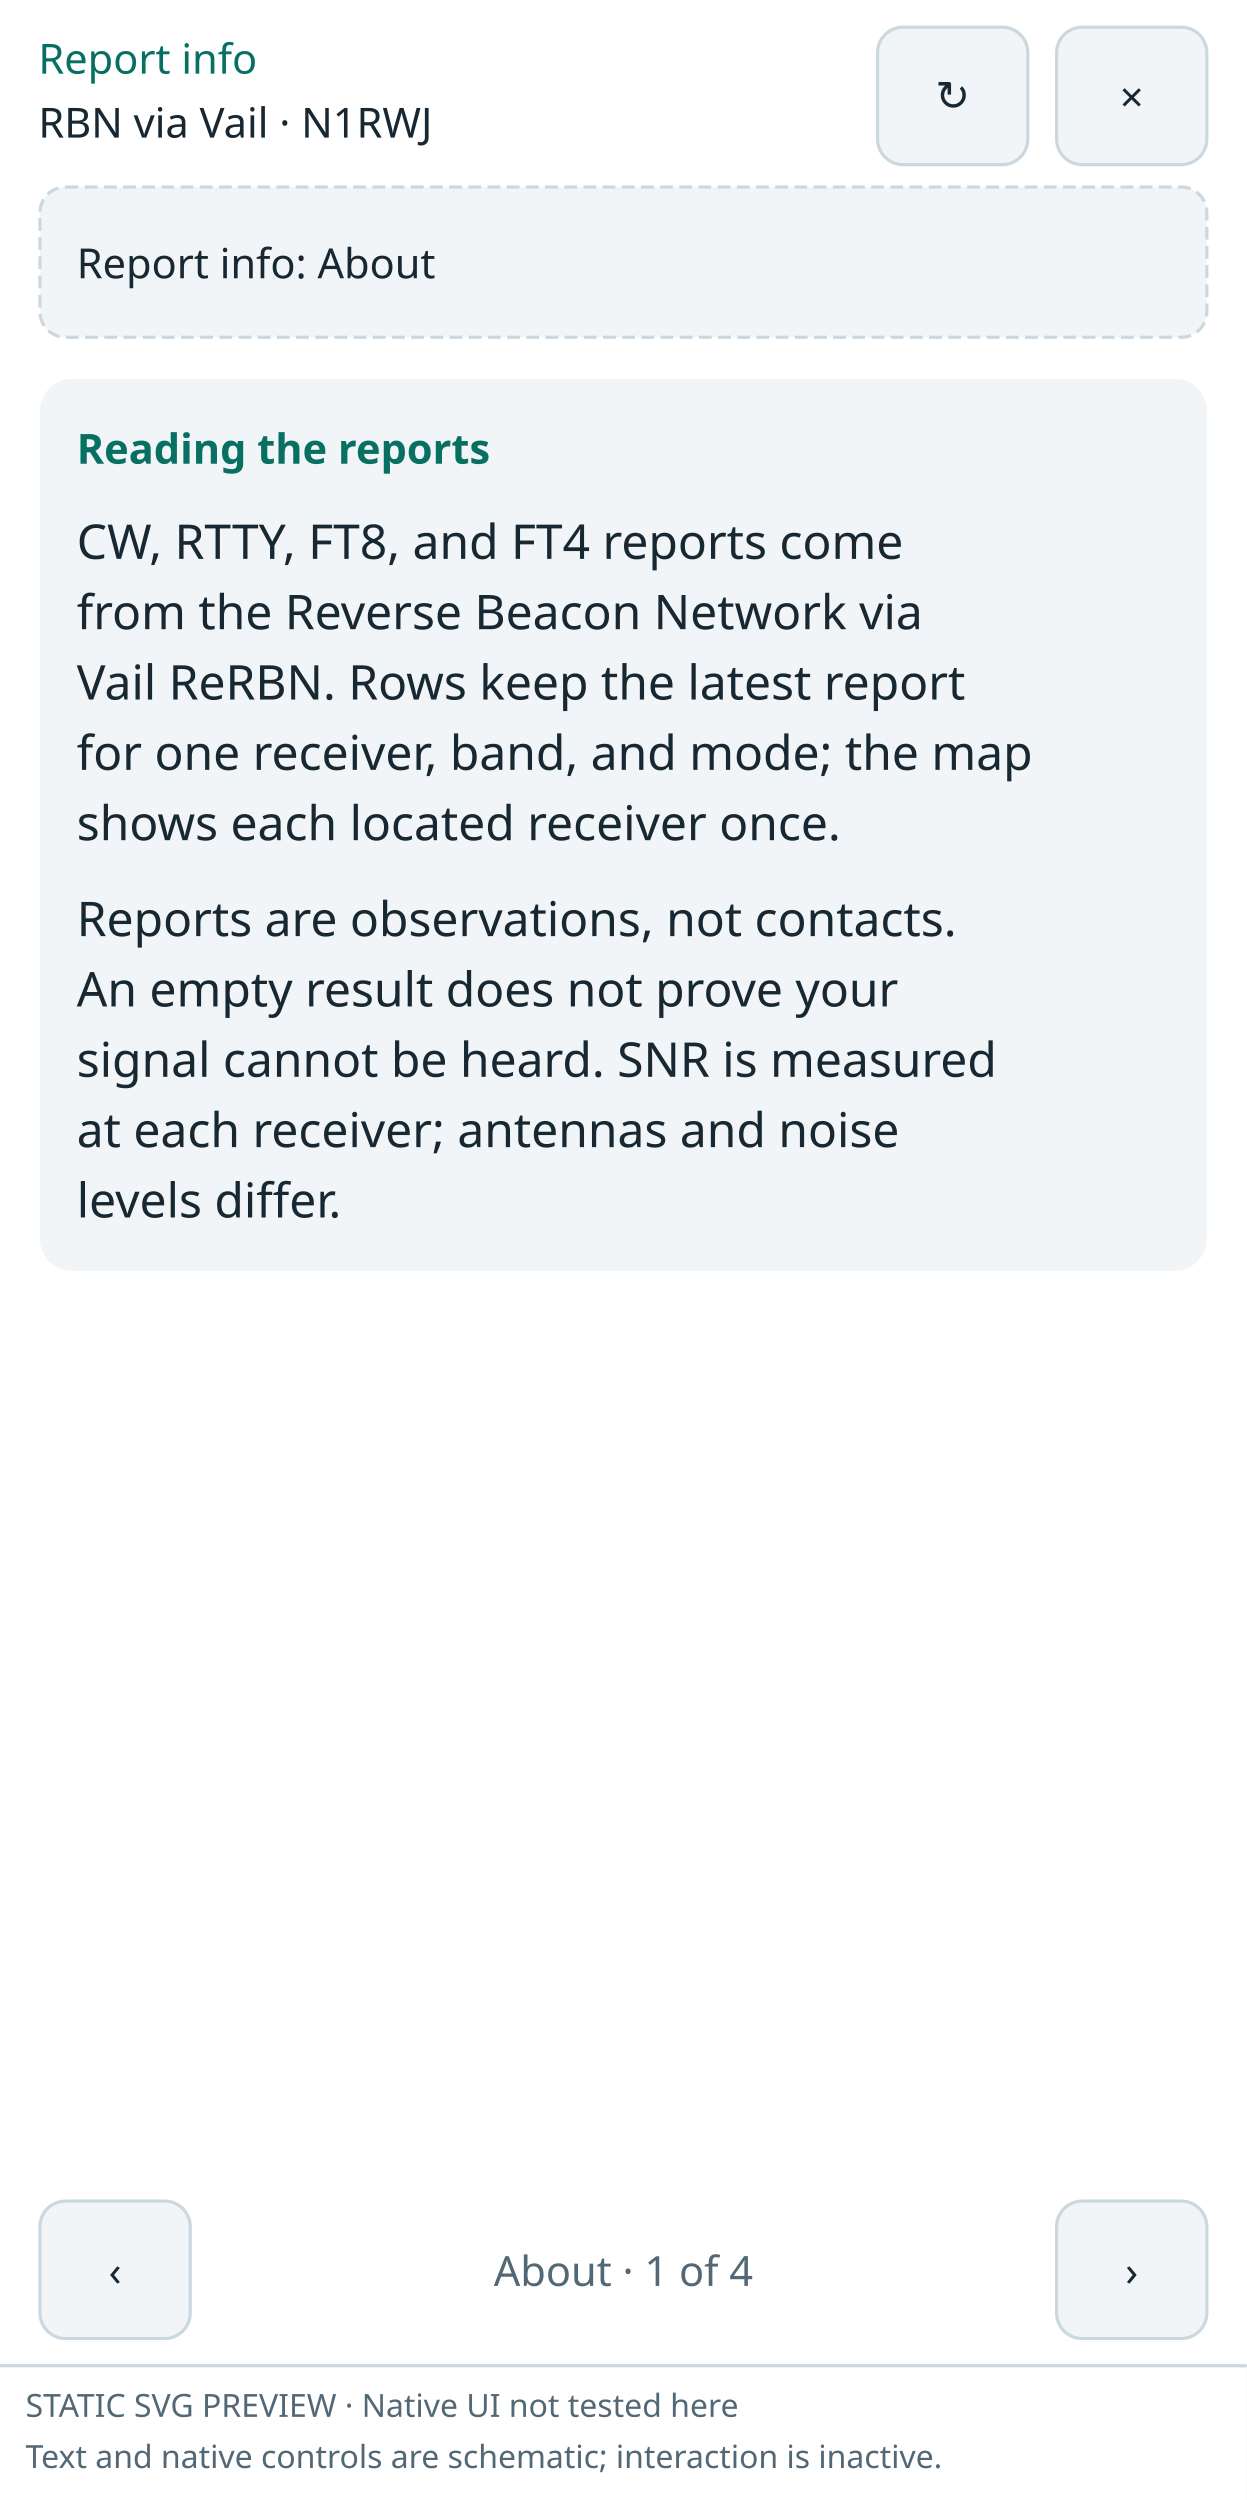
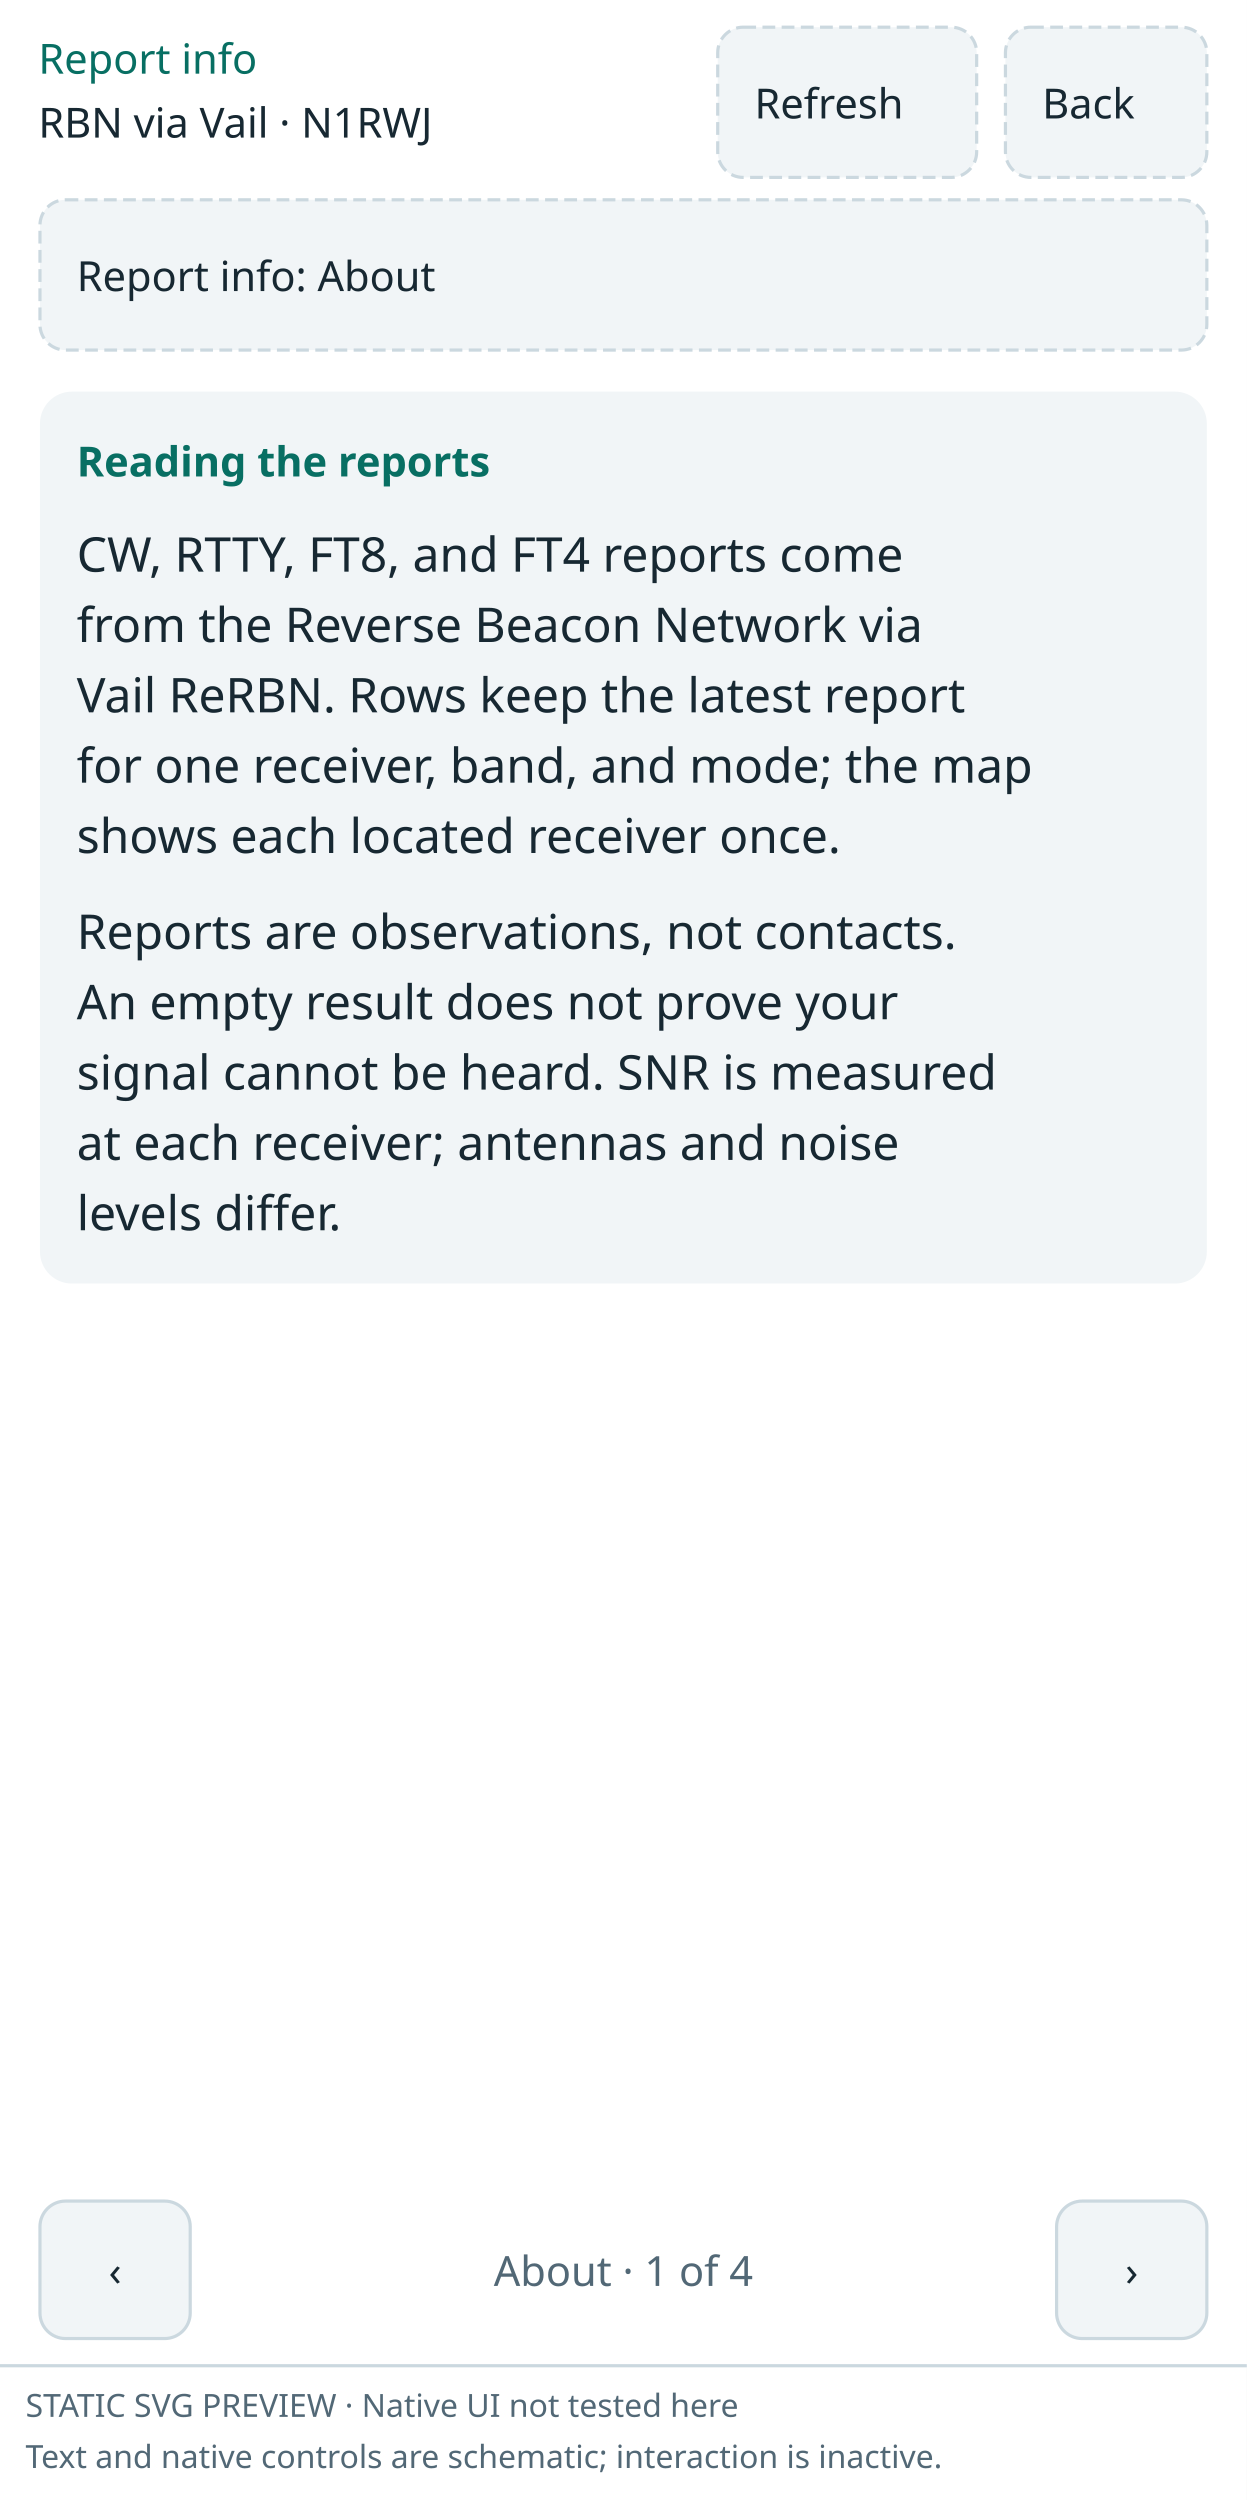
<svg xmlns="http://www.w3.org/2000/svg" width="390" height="782" viewBox="0 0 390 782" role="img" aria-label="RBN static scene preview, not native app acceptance">
  <rect width="100%" height="100%" fill="#ffffff" />
  <svg aria-hidden="true" width="390" height="740" viewBox="0 0 390 740">
    <g transform="translate(0 0) rotate(0 195 370)" opacity="1">
      <defs>
        <clipPath id="preview-layer-0-bounds">
          <rect width="390" height="740" />
        </clipPath>
      </defs>
      <g clip-path="url(#preview-layer-0-bounds)">
        <svg aria-hidden="true" width="390" height="740" viewBox="0 0 390 740" preserveAspectRatio="none">
          <rect width="390" height="740" fill="#ffffff" />
        </svg>
      </g>
    </g>
-     <g transform="translate(12 8) rotate(0 127 10)" opacity="1">
+     <g transform="translate(12 8) rotate(0 102 10)" opacity="1">
      <defs>
        <clipPath id="preview-layer-1-bounds">
-           <rect width="254" height="20" />
+           <rect width="204" height="20" />
        </clipPath>
      </defs>
      <g clip-path="url(#preview-layer-1-bounds)">
        <text x="0" y="10" dominant-baseline="central" text-anchor="start" font-family="sans-serif" font-size="13" font-weight="400" letter-spacing="0" fill="#086f63">Report info</text>
      </g>
    </g>
-     <g transform="translate(12 28) rotate(0 127 10)" opacity="1">
+     <g transform="translate(12 28) rotate(0 102 10)" opacity="1">
      <defs>
        <clipPath id="preview-layer-2-bounds">
-           <rect width="254" height="20" />
+           <rect width="204" height="20" />
        </clipPath>
      </defs>
      <g clip-path="url(#preview-layer-2-bounds)">
        <text x="0" y="10" dominant-baseline="central" text-anchor="start" font-family="sans-serif" font-size="13" font-weight="400" letter-spacing="0" fill="#172832">RBN via Vail · N1RWJ</text>
      </g>
    </g>
-     <g transform="translate(274 8) rotate(0 24 22)" opacity="1">
+     <g transform="translate(12 122) rotate(0 183 140)" opacity="1">
      <defs>
        <clipPath id="preview-layer-3-bounds">
+           <rect width="366" height="280" />
+         </clipPath>
+       </defs>
+       <g clip-path="url(#preview-layer-3-bounds)">
+         <svg aria-hidden="true" width="366" height="280" viewBox="0 0 366 280" preserveAspectRatio="none">
+           <rect x=".5" y=".5" width="365" height="279" rx="10" fill="#f1f5f7" />
+         </svg>
+       </g>
+     </g>
+     <g transform="translate(24 134) rotate(0 171 10)" opacity="1">
+       <defs>
+         <clipPath id="preview-layer-4-bounds">
+           <rect width="342" height="20" />
+         </clipPath>
+       </defs>
+       <g clip-path="url(#preview-layer-4-bounds)">
+         <text x="0" y="10" dominant-baseline="central" text-anchor="start" font-family="sans-serif" font-size="13" font-weight="600" letter-spacing="0" fill="#086f63">Reading the reports</text>
+       </g>
+     </g>
+     <g transform="translate(24 162) rotate(0 171 11)" opacity="1">
+       <defs>
+         <clipPath id="preview-layer-5-bounds">
+           <rect width="342" height="22" />
+         </clipPath>
+       </defs>
+       <g clip-path="url(#preview-layer-5-bounds)">
+         <text x="0" y="11" dominant-baseline="central" text-anchor="start" font-family="sans-serif" font-size="15" font-weight="400" letter-spacing="0" fill="#172832">CW, RTTY, FT8, and FT4 reports come</text>
+       </g>
+     </g>
+     <g transform="translate(24 184) rotate(0 171 11)" opacity="1">
+       <defs>
+         <clipPath id="preview-layer-6-bounds">
+           <rect width="342" height="22" />
+         </clipPath>
+       </defs>
+       <g clip-path="url(#preview-layer-6-bounds)">
+         <text x="0" y="11" dominant-baseline="central" text-anchor="start" font-family="sans-serif" font-size="15" font-weight="400" letter-spacing="0" fill="#172832">from the Reverse Beacon Network via</text>
+       </g>
+     </g>
+     <g transform="translate(24 206) rotate(0 171 11)" opacity="1">
+       <defs>
+         <clipPath id="preview-layer-7-bounds">
+           <rect width="342" height="22" />
+         </clipPath>
+       </defs>
+       <g clip-path="url(#preview-layer-7-bounds)">
+         <text x="0" y="11" dominant-baseline="central" text-anchor="start" font-family="sans-serif" font-size="15" font-weight="400" letter-spacing="0" fill="#172832">Vail ReRBN. Rows keep the latest report</text>
+       </g>
+     </g>
+     <g transform="translate(24 228) rotate(0 171 11)" opacity="1">
+       <defs>
+         <clipPath id="preview-layer-8-bounds">
+           <rect width="342" height="22" />
+         </clipPath>
+       </defs>
+       <g clip-path="url(#preview-layer-8-bounds)">
+         <text x="0" y="11" dominant-baseline="central" text-anchor="start" font-family="sans-serif" font-size="15" font-weight="400" letter-spacing="0" fill="#172832">for one receiver, band, and mode; the map</text>
+       </g>
+     </g>
+     <g transform="translate(24 250) rotate(0 171 11)" opacity="1">
+       <defs>
+         <clipPath id="preview-layer-9-bounds">
+           <rect width="342" height="22" />
+         </clipPath>
+       </defs>
+       <g clip-path="url(#preview-layer-9-bounds)">
+         <text x="0" y="11" dominant-baseline="central" text-anchor="start" font-family="sans-serif" font-size="15" font-weight="400" letter-spacing="0" fill="#172832">shows each located receiver once.</text>
+       </g>
+     </g>
+     <g transform="translate(24 280) rotate(0 171 11)" opacity="1">
+       <defs>
+         <clipPath id="preview-layer-10-bounds">
+           <rect width="342" height="22" />
+         </clipPath>
+       </defs>
+       <g clip-path="url(#preview-layer-10-bounds)">
+         <text x="0" y="11" dominant-baseline="central" text-anchor="start" font-family="sans-serif" font-size="15" font-weight="400" letter-spacing="0" fill="#172832">Reports are observations, not contacts.</text>
+       </g>
+     </g>
+     <g transform="translate(24 302) rotate(0 171 11)" opacity="1">
+       <defs>
+         <clipPath id="preview-layer-11-bounds">
+           <rect width="342" height="22" />
+         </clipPath>
+       </defs>
+       <g clip-path="url(#preview-layer-11-bounds)">
+         <text x="0" y="11" dominant-baseline="central" text-anchor="start" font-family="sans-serif" font-size="15" font-weight="400" letter-spacing="0" fill="#172832">An empty result does not prove your</text>
+       </g>
+     </g>
+     <g transform="translate(24 324) rotate(0 171 11)" opacity="1">
+       <defs>
+         <clipPath id="preview-layer-12-bounds">
+           <rect width="342" height="22" />
+         </clipPath>
+       </defs>
+       <g clip-path="url(#preview-layer-12-bounds)">
+         <text x="0" y="11" dominant-baseline="central" text-anchor="start" font-family="sans-serif" font-size="15" font-weight="400" letter-spacing="0" fill="#172832">signal cannot be heard. SNR is measured</text>
+       </g>
+     </g>
+     <g transform="translate(24 346) rotate(0 171 11)" opacity="1">
+       <defs>
+         <clipPath id="preview-layer-13-bounds">
+           <rect width="342" height="22" />
+         </clipPath>
+       </defs>
+       <g clip-path="url(#preview-layer-13-bounds)">
+         <text x="0" y="11" dominant-baseline="central" text-anchor="start" font-family="sans-serif" font-size="15" font-weight="400" letter-spacing="0" fill="#172832">at each receiver; antennas and noise</text>
+       </g>
+     </g>
+     <g transform="translate(24 368) rotate(0 171 11)" opacity="1">
+       <defs>
+         <clipPath id="preview-layer-14-bounds">
+           <rect width="342" height="22" />
+         </clipPath>
+       </defs>
+       <g clip-path="url(#preview-layer-14-bounds)">
+         <text x="0" y="11" dominant-baseline="central" text-anchor="start" font-family="sans-serif" font-size="15" font-weight="400" letter-spacing="0" fill="#172832">levels differ.</text>
+       </g>
+     </g>
+     <g transform="translate(12 688) rotate(0 24 22)" opacity="1">
+       <defs>
+         <clipPath id="preview-layer-15-bounds">
          <rect width="48" height="44" />
        </clipPath>
      </defs>
-       <g clip-path="url(#preview-layer-3-bounds)">
+       <g clip-path="url(#preview-layer-15-bounds)">
        <svg aria-hidden="true" width="48" height="44" viewBox="0 0 48 44" preserveAspectRatio="none">
          <rect x=".5" y=".5" width="47" height="43" rx="8" fill="#f1f5f7" stroke="#cbd8df" stroke-width="1" />
        </svg>
      </g>
    </g>
-     <g transform="translate(282 20) rotate(0 16 10)" opacity="1">
-       <defs>
-         <clipPath id="preview-layer-4-bounds">
+     <g transform="translate(20 700) rotate(0 16 10)" opacity="1">
+       <defs>
+         <clipPath id="preview-layer-16-bounds">
          <rect width="32" height="20" />
        </clipPath>
      </defs>
-       <g clip-path="url(#preview-layer-4-bounds)">
-         <text x="16" y="10" dominant-baseline="central" text-anchor="middle" font-family="sans-serif" font-size="13" font-weight="400" letter-spacing="0" fill="#172832">↻</text>
-       </g>
-     </g>
-     <g transform="translate(330 8) rotate(0 24 22)" opacity="1">
-       <defs>
-         <clipPath id="preview-layer-5-bounds">
+       <g clip-path="url(#preview-layer-16-bounds)">
+         <text x="16" y="10" dominant-baseline="central" text-anchor="middle" font-family="sans-serif" font-size="13" font-weight="400" letter-spacing="0" fill="#172832">‹</text>
+       </g>
+     </g>
+     <g transform="translate(330 688) rotate(0 24 22)" opacity="1">
+       <defs>
+         <clipPath id="preview-layer-17-bounds">
          <rect width="48" height="44" />
        </clipPath>
      </defs>
-       <g clip-path="url(#preview-layer-5-bounds)">
+       <g clip-path="url(#preview-layer-17-bounds)">
        <svg aria-hidden="true" width="48" height="44" viewBox="0 0 48 44" preserveAspectRatio="none">
          <rect x=".5" y=".5" width="47" height="43" rx="8" fill="#f1f5f7" stroke="#cbd8df" stroke-width="1" />
        </svg>
      </g>
    </g>
-     <g transform="translate(338 20) rotate(0 16 10)" opacity="1">
-       <defs>
-         <clipPath id="preview-layer-6-bounds">
+     <g transform="translate(338 700) rotate(0 16 10)" opacity="1">
+       <defs>
+         <clipPath id="preview-layer-18-bounds">
          <rect width="32" height="20" />
        </clipPath>
      </defs>
-       <g clip-path="url(#preview-layer-6-bounds)">
-         <text x="16" y="10" dominant-baseline="central" text-anchor="middle" font-family="sans-serif" font-size="13" font-weight="400" letter-spacing="0" fill="#172832">×</text>
-       </g>
-     </g>
-     <g transform="translate(12 118) rotate(0 183 140)" opacity="1">
-       <defs>
-         <clipPath id="preview-layer-7-bounds">
-           <rect width="366" height="280" />
-         </clipPath>
-       </defs>
-       <g clip-path="url(#preview-layer-7-bounds)">
-         <svg aria-hidden="true" width="366" height="280" viewBox="0 0 366 280" preserveAspectRatio="none">
-           <rect x=".5" y=".5" width="365" height="279" rx="10" fill="#f1f5f7" />
-         </svg>
-       </g>
-     </g>
-     <g transform="translate(24 130) rotate(0 171 10)" opacity="1">
-       <defs>
-         <clipPath id="preview-layer-8-bounds">
-           <rect width="342" height="20" />
-         </clipPath>
-       </defs>
-       <g clip-path="url(#preview-layer-8-bounds)">
-         <text x="0" y="10" dominant-baseline="central" text-anchor="start" font-family="sans-serif" font-size="13" font-weight="600" letter-spacing="0" fill="#086f63">Reading the reports</text>
-       </g>
-     </g>
-     <g transform="translate(24 158) rotate(0 171 11)" opacity="1">
-       <defs>
-         <clipPath id="preview-layer-9-bounds">
-           <rect width="342" height="22" />
-         </clipPath>
-       </defs>
-       <g clip-path="url(#preview-layer-9-bounds)">
-         <text x="0" y="11" dominant-baseline="central" text-anchor="start" font-family="sans-serif" font-size="15" font-weight="400" letter-spacing="0" fill="#172832">CW, RTTY, FT8, and FT4 reports come</text>
-       </g>
-     </g>
-     <g transform="translate(24 180) rotate(0 171 11)" opacity="1">
-       <defs>
-         <clipPath id="preview-layer-10-bounds">
-           <rect width="342" height="22" />
-         </clipPath>
-       </defs>
-       <g clip-path="url(#preview-layer-10-bounds)">
-         <text x="0" y="11" dominant-baseline="central" text-anchor="start" font-family="sans-serif" font-size="15" font-weight="400" letter-spacing="0" fill="#172832">from the Reverse Beacon Network via</text>
-       </g>
-     </g>
-     <g transform="translate(24 202) rotate(0 171 11)" opacity="1">
-       <defs>
-         <clipPath id="preview-layer-11-bounds">
-           <rect width="342" height="22" />
-         </clipPath>
-       </defs>
-       <g clip-path="url(#preview-layer-11-bounds)">
-         <text x="0" y="11" dominant-baseline="central" text-anchor="start" font-family="sans-serif" font-size="15" font-weight="400" letter-spacing="0" fill="#172832">Vail ReRBN. Rows keep the latest report</text>
-       </g>
-     </g>
-     <g transform="translate(24 224) rotate(0 171 11)" opacity="1">
-       <defs>
-         <clipPath id="preview-layer-12-bounds">
-           <rect width="342" height="22" />
-         </clipPath>
-       </defs>
-       <g clip-path="url(#preview-layer-12-bounds)">
-         <text x="0" y="11" dominant-baseline="central" text-anchor="start" font-family="sans-serif" font-size="15" font-weight="400" letter-spacing="0" fill="#172832">for one receiver, band, and mode; the map</text>
-       </g>
-     </g>
-     <g transform="translate(24 246) rotate(0 171 11)" opacity="1">
-       <defs>
-         <clipPath id="preview-layer-13-bounds">
-           <rect width="342" height="22" />
-         </clipPath>
-       </defs>
-       <g clip-path="url(#preview-layer-13-bounds)">
-         <text x="0" y="11" dominant-baseline="central" text-anchor="start" font-family="sans-serif" font-size="15" font-weight="400" letter-spacing="0" fill="#172832">shows each located receiver once.</text>
-       </g>
-     </g>
-     <g transform="translate(24 276) rotate(0 171 11)" opacity="1">
-       <defs>
-         <clipPath id="preview-layer-14-bounds">
-           <rect width="342" height="22" />
-         </clipPath>
-       </defs>
-       <g clip-path="url(#preview-layer-14-bounds)">
-         <text x="0" y="11" dominant-baseline="central" text-anchor="start" font-family="sans-serif" font-size="15" font-weight="400" letter-spacing="0" fill="#172832">Reports are observations, not contacts.</text>
-       </g>
-     </g>
-     <g transform="translate(24 298) rotate(0 171 11)" opacity="1">
-       <defs>
-         <clipPath id="preview-layer-15-bounds">
-           <rect width="342" height="22" />
-         </clipPath>
-       </defs>
-       <g clip-path="url(#preview-layer-15-bounds)">
-         <text x="0" y="11" dominant-baseline="central" text-anchor="start" font-family="sans-serif" font-size="15" font-weight="400" letter-spacing="0" fill="#172832">An empty result does not prove your</text>
-       </g>
-     </g>
-     <g transform="translate(24 320) rotate(0 171 11)" opacity="1">
-       <defs>
-         <clipPath id="preview-layer-16-bounds">
-           <rect width="342" height="22" />
-         </clipPath>
-       </defs>
-       <g clip-path="url(#preview-layer-16-bounds)">
-         <text x="0" y="11" dominant-baseline="central" text-anchor="start" font-family="sans-serif" font-size="15" font-weight="400" letter-spacing="0" fill="#172832">signal cannot be heard. SNR is measured</text>
-       </g>
-     </g>
-     <g transform="translate(24 342) rotate(0 171 11)" opacity="1">
-       <defs>
-         <clipPath id="preview-layer-17-bounds">
-           <rect width="342" height="22" />
-         </clipPath>
-       </defs>
-       <g clip-path="url(#preview-layer-17-bounds)">
-         <text x="0" y="11" dominant-baseline="central" text-anchor="start" font-family="sans-serif" font-size="15" font-weight="400" letter-spacing="0" fill="#172832">at each receiver; antennas and noise</text>
-       </g>
-     </g>
-     <g transform="translate(24 364) rotate(0 171 11)" opacity="1">
-       <defs>
-         <clipPath id="preview-layer-18-bounds">
-           <rect width="342" height="22" />
-         </clipPath>
-       </defs>
      <g clip-path="url(#preview-layer-18-bounds)">
-         <text x="0" y="11" dominant-baseline="central" text-anchor="start" font-family="sans-serif" font-size="15" font-weight="400" letter-spacing="0" fill="#172832">levels differ.</text>
-       </g>
-     </g>
-     <g transform="translate(12 688) rotate(0 24 22)" opacity="1">
+         <text x="16" y="10" dominant-baseline="central" text-anchor="middle" font-family="sans-serif" font-size="13" font-weight="400" letter-spacing="0" fill="#172832">›</text>
+       </g>
+     </g>
+     <g transform="translate(68 700) rotate(0 127 10)" opacity="1">
      <defs>
        <clipPath id="preview-layer-19-bounds">
-           <rect width="48" height="44" />
+           <rect width="254" height="20" />
        </clipPath>
      </defs>
      <g clip-path="url(#preview-layer-19-bounds)">
-         <svg aria-hidden="true" width="48" height="44" viewBox="0 0 48 44" preserveAspectRatio="none">
-           <rect x=".5" y=".5" width="47" height="43" rx="8" fill="#f1f5f7" stroke="#cbd8df" stroke-width="1" />
-         </svg>
-       </g>
-     </g>
-     <g transform="translate(20 700) rotate(0 16 10)" opacity="1">
-       <defs>
-         <clipPath id="preview-layer-20-bounds">
-           <rect width="32" height="20" />
-         </clipPath>
-       </defs>
-       <g clip-path="url(#preview-layer-20-bounds)">
-         <text x="16" y="10" dominant-baseline="central" text-anchor="middle" font-family="sans-serif" font-size="13" font-weight="400" letter-spacing="0" fill="#172832">‹</text>
-       </g>
-     </g>
-     <g transform="translate(330 688) rotate(0 24 22)" opacity="1">
-       <defs>
-         <clipPath id="preview-layer-21-bounds">
-           <rect width="48" height="44" />
-         </clipPath>
-       </defs>
-       <g clip-path="url(#preview-layer-21-bounds)">
-         <svg aria-hidden="true" width="48" height="44" viewBox="0 0 48 44" preserveAspectRatio="none">
-           <rect x=".5" y=".5" width="47" height="43" rx="8" fill="#f1f5f7" stroke="#cbd8df" stroke-width="1" />
-         </svg>
-       </g>
-     </g>
-     <g transform="translate(338 700) rotate(0 16 10)" opacity="1">
-       <defs>
-         <clipPath id="preview-layer-22-bounds">
-           <rect width="32" height="20" />
-         </clipPath>
-       </defs>
-       <g clip-path="url(#preview-layer-22-bounds)">
-         <text x="16" y="10" dominant-baseline="central" text-anchor="middle" font-family="sans-serif" font-size="13" font-weight="400" letter-spacing="0" fill="#172832">›</text>
-       </g>
-     </g>
-     <g transform="translate(68 700) rotate(0 127 10)" opacity="1">
-       <defs>
-         <clipPath id="preview-layer-23-bounds">
-           <rect width="254" height="20" />
-         </clipPath>
-       </defs>
-       <g clip-path="url(#preview-layer-23-bounds)">
        <text x="127" y="10" dominant-baseline="central" text-anchor="middle" font-family="sans-serif" font-size="13" font-weight="400" letter-spacing="0" fill="#526876">About · 1 of 4</text>
      </g>
    </g>
-     <g transform="translate(12 58)">
+     <g transform="translate(224 8)">
+       <defs>
+         <clipPath id="preview-control-0">
+           <rect width="82" height="48" />
+         </clipPath>
+       </defs>
+       <rect x=".5" y=".5" width="81" height="47" rx="8" fill="#f1f5f7" stroke="#cbd8df" stroke-dasharray="4 2" />
+       <text x="12" y="24" dominant-baseline="central" font-family="sans-serif" font-size="13" fill="#172832" clip-path="url(#preview-control-0)">Refresh</text>
+     </g>
+     <g transform="translate(314 8)">
+       <defs>
+         <clipPath id="preview-control-1">
+           <rect width="64" height="48" />
+         </clipPath>
+       </defs>
+       <rect x=".5" y=".5" width="63" height="47" rx="8" fill="#f1f5f7" stroke="#cbd8df" stroke-dasharray="4 2" />
+       <text x="12" y="24" dominant-baseline="central" font-family="sans-serif" font-size="13" fill="#172832" clip-path="url(#preview-control-1)">Back</text>
+     </g>
+     <g transform="translate(12 62)">
      <defs>
        <clipPath id="preview-control-2">
          <rect width="366" height="48" />
        </clipPath>
      </defs>
      <rect x=".5" y=".5" width="365" height="47" rx="8" fill="#f1f5f7" stroke="#cbd8df" stroke-dasharray="4 2" />
      <text x="12" y="24" dominant-baseline="central" font-family="sans-serif" font-size="13" fill="#172832" clip-path="url(#preview-control-2)">Report info: About</text>
    </g>
  </svg>
  <path d="M0 740H390" stroke="#cbd8df" />
  <text x="8" y="756" font-family="sans-serif" font-size="10" fill="#526876">STATIC SVG PREVIEW · Native UI not tested here</text>
  <text x="8" y="772" font-family="sans-serif" font-size="10" fill="#526876">Text and native controls are schematic; interaction is inactive.</text>
</svg>
